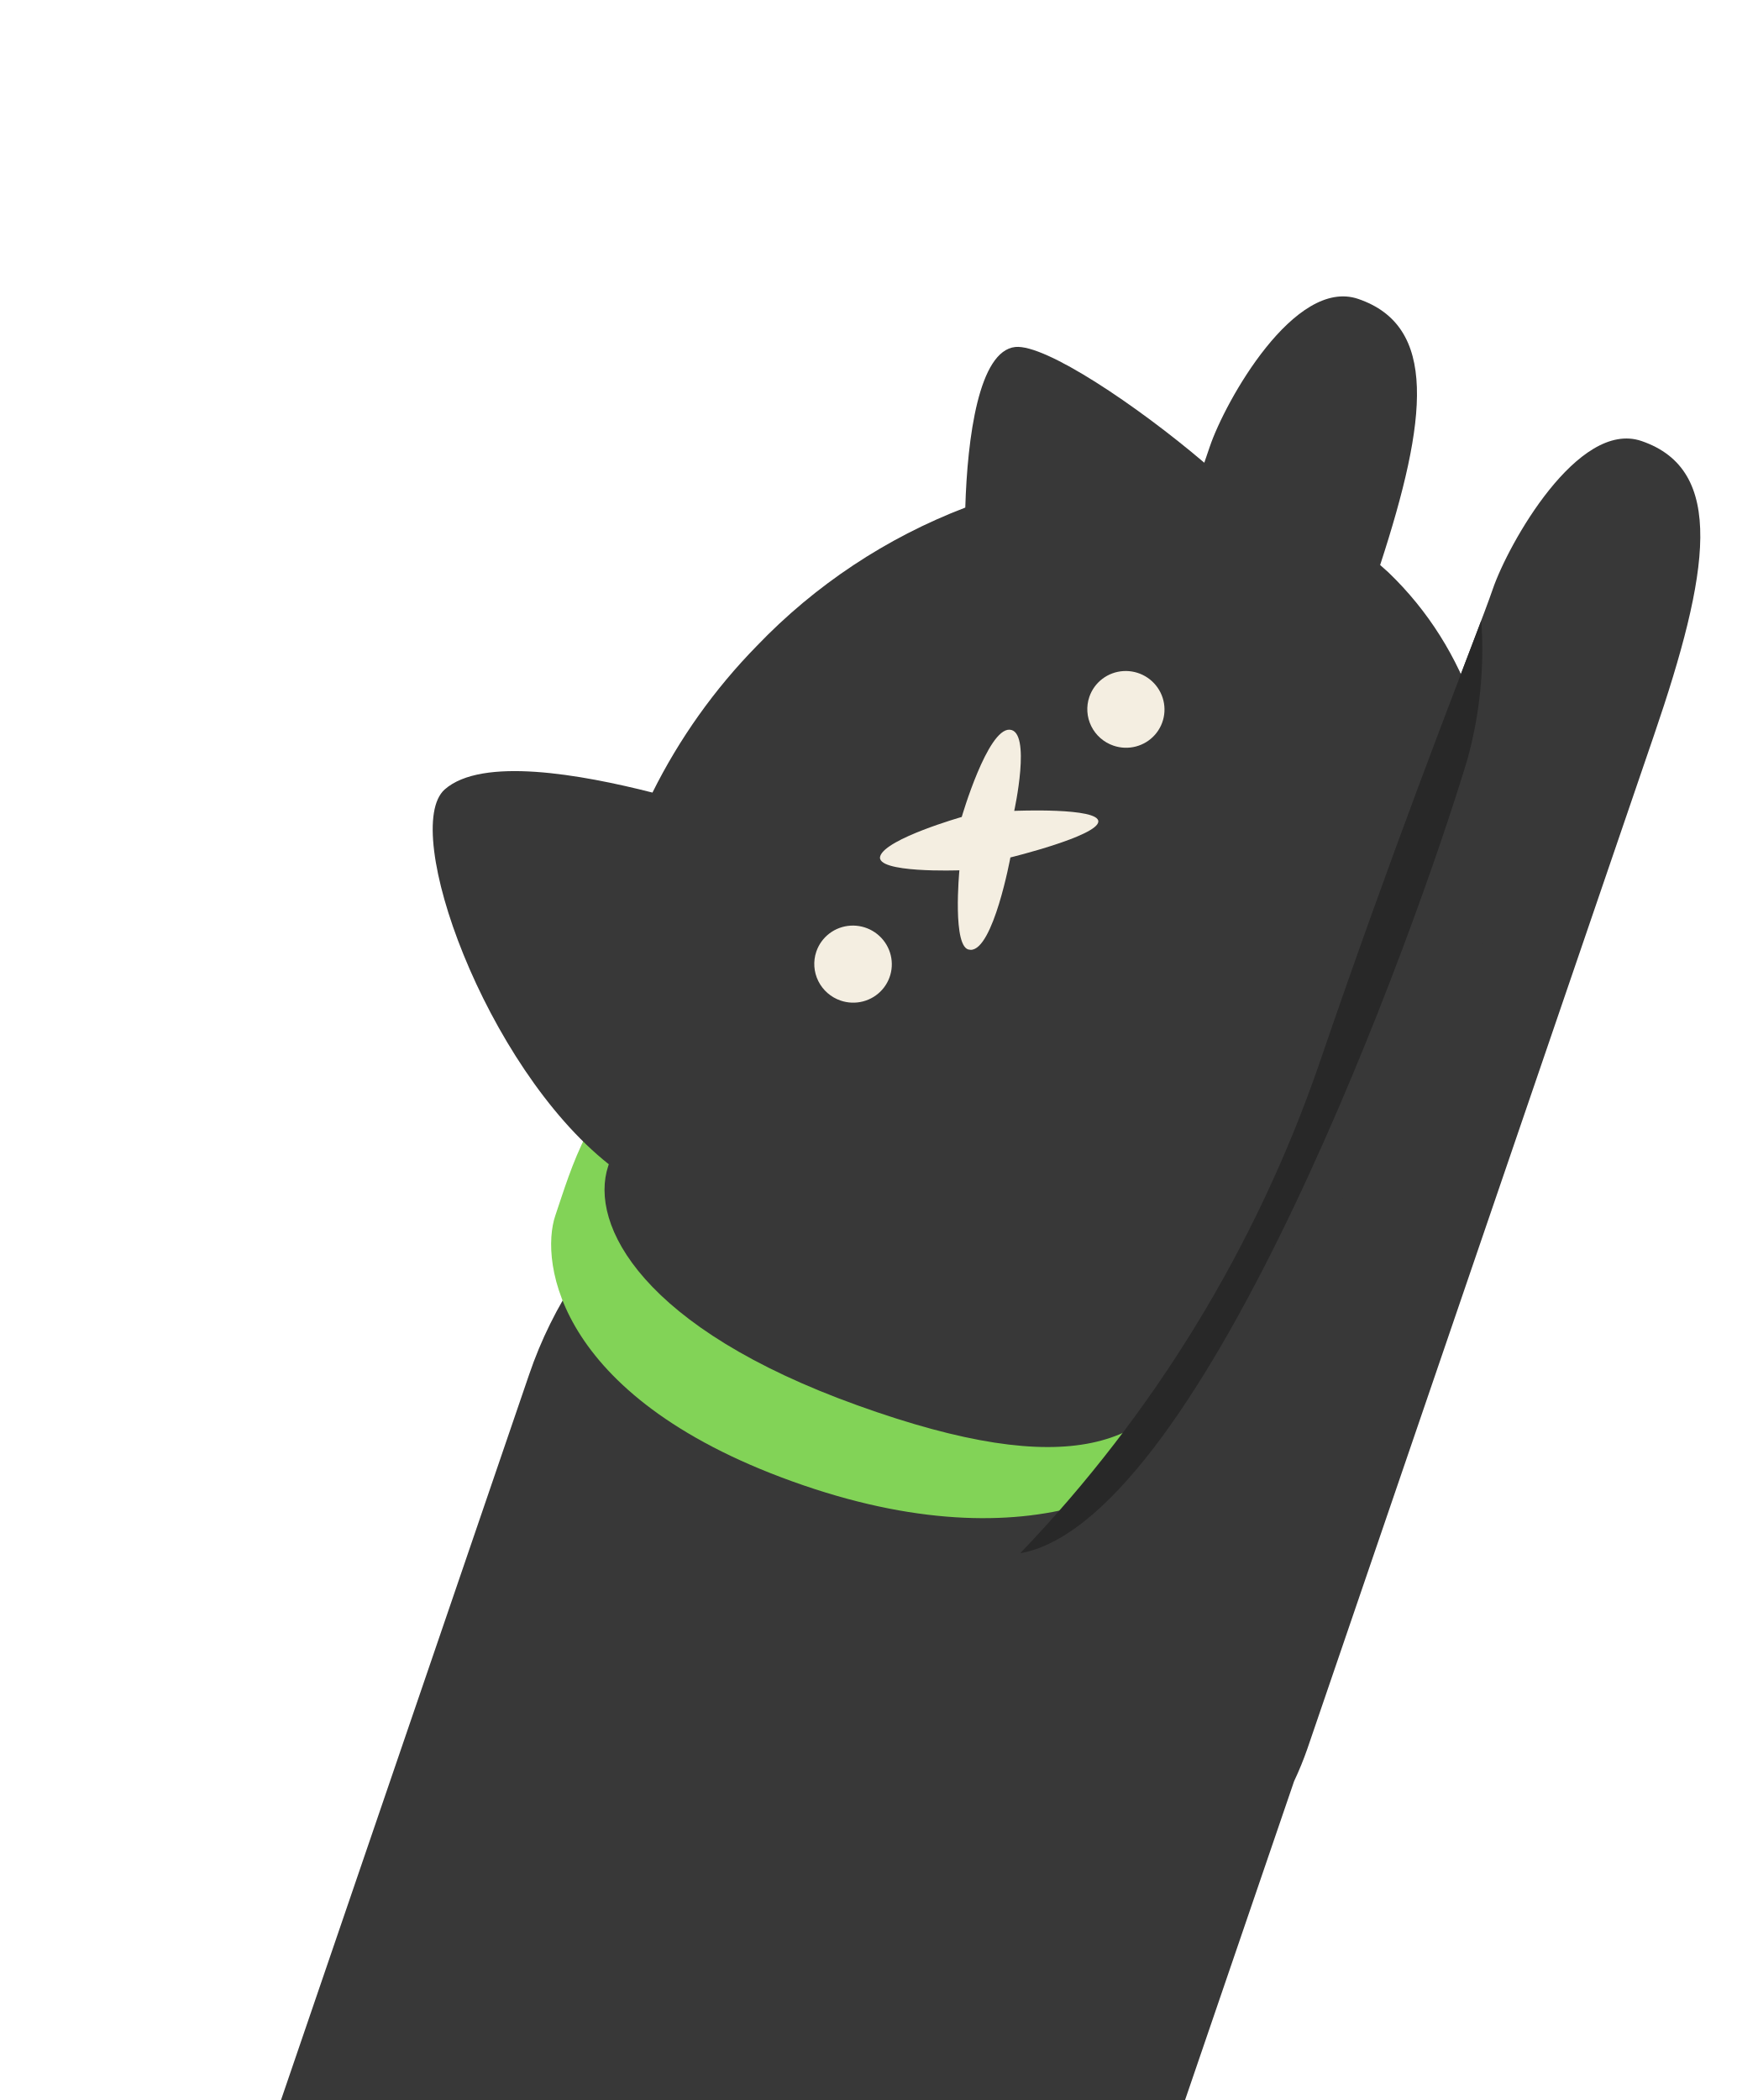
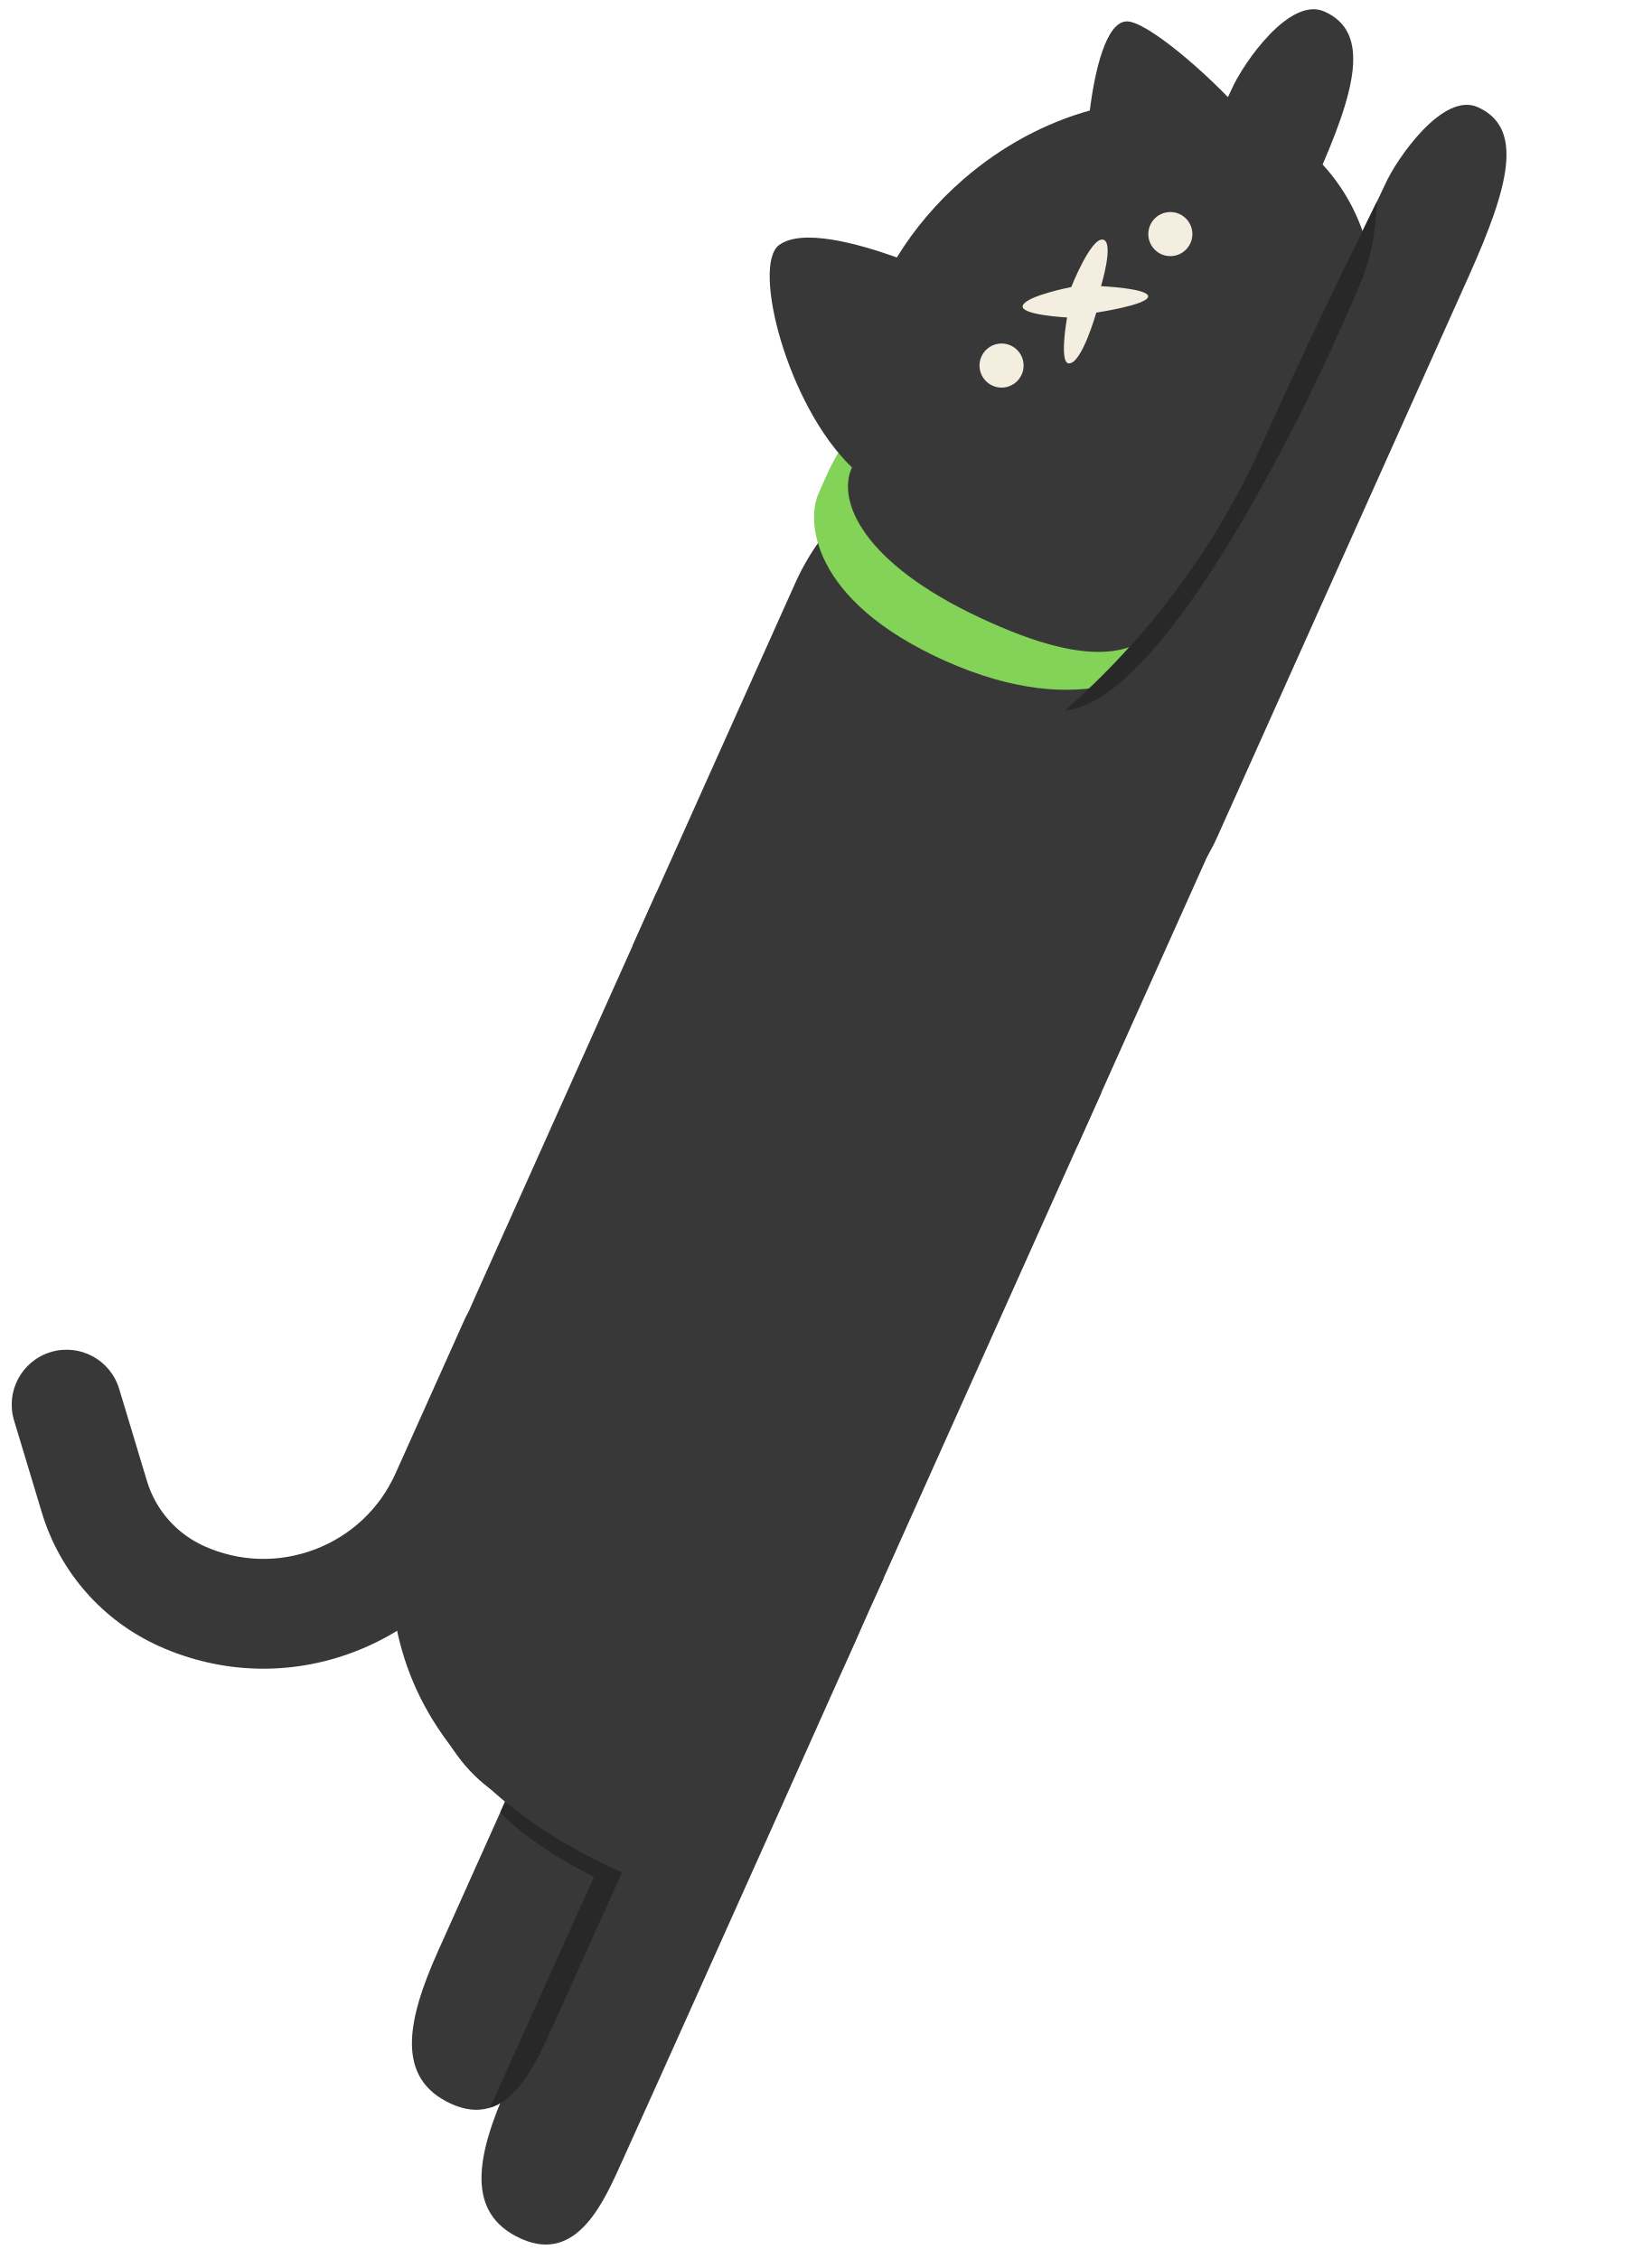
- <svg xmlns="http://www.w3.org/2000/svg" width="904" height="1080" viewBox="0 0 904 1080" fill="none">
-   <path d="M141.377 2071.61L211.496 1866.6C171.846 1852.5 134.481 1832.66 100.611 1807.73C85.656 1798.51 72.519 1786.64 61.855 1772.71C35.326 1744.57 15.57 1710.81 4.088 1674.01C-25.788 1696.41 -60.773 1711.15 -97.794 1716.93C-134.816 1722.71 -172.742 1719.36 -208.239 1707.17C-234.441 1698.2 -258.425 1683.76 -278.57 1664.8C-298.716 1645.85 -314.552 1622.84 -325.009 1597.33L-358.18 1516.91C-363.134 1504.8 -363.059 1491.26 -357.969 1479.26C-352.88 1467.26 -343.195 1457.78 -331.043 1452.91C-318.892 1448.04 -305.27 1448.18 -293.174 1453.3C-281.079 1458.41 -271.5 1468.08 -266.546 1480.18L-233.735 1560.3C-228.644 1572.75 -220.926 1583.98 -211.103 1593.23C-201.28 1602.47 -189.581 1609.52 -176.801 1613.89C-144 1625.09 -108.13 1622.9 -77.076 1607.8C-46.021 1592.71 -22.323 1565.95 -11.191 1533.4L37.693 1390.48C38.523 1388.14 39.519 1385.86 40.675 1383.66C42.228 1379.12 43.782 1374.58 45.363 1369.95L272.1 707.029C284.335 671.048 305.828 638.912 334.449 613.803C363.071 588.694 397.83 571.484 435.282 563.877C472.734 556.27 511.58 558.531 547.973 570.434C584.366 582.338 617.044 603.472 642.769 631.743C656.57 604.499 668.468 576.337 678.38 547.455C723.564 415.35 759.785 326.291 767.749 303.007C775.713 279.724 811.657 215.655 844.267 226.809C887.608 241.632 879.399 294.16 850.707 378.047L672.401 899.37C670.429 905.043 668.154 910.607 665.585 916.037L574.625 1181.98L573.213 1186.11L435.742 1588.04C435.742 1588.04 297.949 1992.82 250.827 2128.69C238.43 2164.93 219.76 2225.23 166.519 2207.02C113.279 2188.81 119.435 2135.76 141.377 2071.61Z" fill="#383838" />
-   <path fill-rule="evenodd" clip-rule="evenodd" d="M595.455 727.152L573.846 751.21L571.853 754.863L566.738 760.583C563.937 764.698 561.468 768.926 559.055 773.265C523.35 784.202 474.533 784.843 413.556 763.988C286.528 720.54 277.479 648.922 285.64 625.061C293.802 601.199 303.648 563.988 336.676 544.85C369.704 525.712 611.92 583.656 634.394 633.951C637.908 640.867 640.456 648.223 641.969 655.816C631.071 667.585 621.274 680.316 612.698 693.854L595.455 727.152Z" fill="#82D357" />
-   <path fill-rule="evenodd" clip-rule="evenodd" d="M312.813 599.678L313.123 598.77C249.449 548.309 205.84 426.413 228.707 406.013C247.887 389.056 298.899 398.296 335.575 407.612C349.395 379.825 367.505 354.373 389.252 332.178C419.241 300.873 455.854 276.58 496.468 261.038C497.529 225.064 503.416 180.412 522.207 178.447C537.691 176.918 584.773 208.515 619.392 237.97L622.216 229.714C630.097 206.402 665.873 142.553 698.566 153.734C739.411 167.705 734.397 215.238 709.837 290.578C711.246 291.89 712.629 293.008 714.039 294.321C796.613 373.471 785.111 518.757 688.32 618.64C669.301 638.367 647.653 655.413 623.974 669.306C622.393 678.193 619.743 686.854 616.08 695.103C594.611 744.017 550.338 762.076 441.205 722.813C330.547 683.12 302.81 630.011 312.813 599.678Z" fill="#383838" />
-   <path fill-rule="evenodd" clip-rule="evenodd" d="M560.271 358.393C561.534 354.702 563.87 351.472 566.986 349.11C570.101 346.747 573.855 345.36 577.774 345.123C581.692 344.885 585.599 345.809 588.999 347.776C592.4 349.743 595.142 352.666 596.879 356.175C598.616 359.684 599.269 363.622 598.756 367.489C598.244 371.357 596.588 374.982 593.999 377.905C591.41 380.828 588.003 382.918 584.21 383.911C580.417 384.904 576.408 384.755 572.69 383.483C567.704 381.778 563.594 378.176 561.265 373.471C558.936 368.765 558.579 363.342 560.271 358.393Z" fill="#F4EEE1" />
-   <path fill-rule="evenodd" clip-rule="evenodd" d="M419.857 489.376C421.125 485.669 423.472 482.424 426.601 480.052C429.73 477.679 433.501 476.285 437.437 476.047C441.373 475.809 445.297 476.736 448.712 478.712C452.128 480.688 454.882 483.624 456.627 487.149C458.371 490.673 459.027 494.628 458.513 498.513C457.998 502.398 456.335 506.038 453.734 508.974C451.134 511.91 447.712 514.009 443.902 515.007C440.092 516.004 436.066 515.855 432.331 514.577C427.337 512.869 423.218 509.267 420.875 504.56C418.532 499.852 418.156 494.422 419.829 489.458" fill="#F4EEE1" />
-   <path fill-rule="evenodd" clip-rule="evenodd" d="M498.791 488.429C489.569 488.226 493.434 447.585 493.434 447.585C493.434 447.585 449.668 449.217 452.746 440.217C455.824 431.218 494.641 420.147 494.641 420.147C494.641 420.147 507.868 374.685 519.283 375.269C530.698 375.853 521.635 417.021 521.635 417.021C521.635 417.021 565.486 415.142 564.889 422.592C564.292 430.043 519.669 440.973 519.669 440.973C519.669 440.973 510.903 488.606 499.236 488.489" fill="#F4EEE1" />
-   <path fill-rule="evenodd" clip-rule="evenodd" d="M526.355 798.51C525.849 798.655 525.324 798.724 524.798 798.715C593.581 726.966 645.96 641.273 678.381 547.455C716.335 436.487 747.981 355.915 761.853 319.159C763.543 343.188 761.136 367.309 754.735 390.504C728.071 479.327 619.896 778.488 526.355 798.51Z" fill="#282828" />
+ <svg xmlns="http://www.w3.org/2000/svg" width="100%" height="100%" viewBox="0 0 1627 2226" version="1.1" xml:space="preserve" style="fill-rule:evenodd;clip-rule:evenodd;stroke-linejoin:round;stroke-miterlimit:2;">
+   <g id="Artboard4" transform="matrix(1.00681,0,0,0.980616,2613.14,35.2521)">
+     <rect x="-2595.47" y="-35.949" width="1615.45" height="2269.92" style="fill:none;" />
+     <clipPath id="_clip1">
+       <rect x="-2595.47" y="-35.949" width="1615.45" height="2269.92" />
+     </clipPath>
+     <g clip-path="url(#_clip1)">
+       <g transform="matrix(-1.93255,4.42463,4.30952,1.98417,-13534.6,-33351.9)">
+         <g id="cat">
+           <g transform="matrix(2.66667,0,0,2.66667,5571.63,5124.41)">
+             <clipPath id="_clip2">
+               <rect x="-96.74" y="-0" width="49.818" height="107.393" />
+             </clipPath>
+             <g clip-path="url(#_clip2)">
+               <path d="M0,107.393C10.466,107.393 18.951,98.909 18.951,88.442L18.951,66.328C18.951,29.755 -10.804,0 -47.377,0L-77.789,0C-88.255,0 -96.74,8.485 -96.74,18.951C-96.74,29.417 -88.255,37.902 -77.789,37.902L-47.377,37.902C-31.703,37.902 -18.951,50.654 -18.951,66.328L-18.951,88.442C-18.951,98.909 -10.466,107.393 0,107.393" style="fill:rgb(56,56,56);fill-rule:nonzero;" />
+               <clipPath id="_clip3">
+                 <path d="M0,107.393C10.466,107.393 18.951,98.909 18.951,88.442L18.951,66.328C18.951,29.755 -10.804,0 -47.377,0L-77.789,0C-88.255,0 -96.74,8.485 -96.74,18.951C-96.74,29.417 -88.255,37.902 -77.789,37.902L-47.377,37.902C-31.703,37.902 -18.951,50.654 -18.951,66.328L-18.951,88.442C-18.951,98.909 -10.466,107.393 0,107.393" clip-rule="nonzero" />
+               </clipPath>
+               <g clip-path="url(#_clip3)">
+                 <g transform="matrix(0.321807,0,0,0.375,-3427.44,-1678.49)">
+                   <path d="M10585.3,4475.97C10586.8,4477.58 10585.3,4507.98 10570.4,4522.05C10563.5,4528.59 10565.5,4540.98 10569.8,4547.2C10584.3,4568.4 10633.8,4536.51 10638.2,4506.89C10623.8,4493.91 10606.4,4483.18 10585.3,4475.97Z" style="fill:rgb(255,169,73);" />
+                 </g>
+                 <g transform="matrix(0.303803,0.106128,-0.123671,0.354021,-2660.27,-2693.33)">
+                   <path d="M10585.3,4475.97C10586.8,4477.58 10585.3,4507.98 10570.4,4522.05C10563.5,4528.59 10565.5,4540.98 10569.8,4547.2C10584.3,4568.4 10633.8,4536.51 10638.2,4506.89C10623.8,4493.91 10606.4,4483.18 10585.3,4475.97Z" style="fill:rgb(255,169,73);" />
+                 </g>
+                 <g transform="matrix(0.283167,0.152893,-0.178165,0.329973,-2181.86,-3060.25)">
+                   <path d="M10585.3,4475.97C10586.8,4477.58 10585.3,4507.98 10570.4,4522.05C10563.5,4528.59 10565.5,4540.98 10569.8,4547.2C10584.3,4568.4 10633.8,4536.51 10638.2,4506.89C10623.8,4493.91 10606.4,4483.18 10585.3,4475.97Z" style="fill:rgb(255,169,73);" />
+                 </g>
+               </g>
+             </g>
+           </g>
+           <g>
+             <g transform="matrix(2.66667,0,0,2.66667,5368.74,5179.9)">
+               <path d="M0,-13.172C-5.831,-9.892 -16.035,-6.039 -28.113,-6.039C-40.192,-6.039 -48.531,-5.571 -50.687,-5.571C-52.843,-5.571 -59.091,-4.425 -59.091,-1.458C-59.091,2.486 -54.535,3.28 -46.856,3.28L0.937,3.28C7.653,3.28 11.194,-0.937 10.412,-6.977C10.014,-10.058 5.831,-16.452 0,-13.172" style="fill:rgb(56,56,56);" />
+             </g>
+             <g transform="matrix(1.66533e-16,-2.66667,2.66667,1.66533e-16,5519.95,5094.34)">
+               <path d="M0,37.162C4.829,37.162 9.414,35.07 12.577,31.422L17.481,25.768C19.024,23.989 18.833,21.296 17.054,19.753C15.275,18.209 12.582,18.401 11.039,20.18L6.135,25.835C4.592,27.614 2.356,28.634 0,28.634C-3.005,28.634 -5.83,27.464 -7.954,25.34C-10.079,23.215 -11.249,20.39 -11.249,17.385L-11.249,4.264C-11.249,1.909 -13.158,0 -15.513,0C-17.868,0 -19.777,1.909 -19.777,4.264L-19.777,17.385C-19.777,22.668 -17.72,27.634 -13.984,31.37C-10.249,35.105 -5.283,37.162 0,37.162" style="fill:rgb(56,56,56);fill-rule:nonzero;" />
+             </g>
+             <g transform="matrix(1.66533e-16,-2.66667,2.66667,1.66533e-16,5700.4,5225.5)">
+               <path d="M0,-58.362C0,-58.362 -0.052,-21.285 0,-8.799C0.014,-5.476 -0.156,0 4.686,0C9.527,0 10.517,-4.529 10.517,-10.412L10.517,-43.784L0,-58.362Z" style="fill:rgb(56,56,56);" />
+             </g>
+             <g transform="matrix(1.66533e-16,-2.66667,2.66667,1.66533e-16,5680.82,5200.92)">
+               <path d="M0,-58.362C0,-58.362 -0.052,-21.285 0,-8.799C0.014,-5.476 -0.156,0 4.686,0C9.527,0 10.516,-4.53 10.516,-10.413L10.516,-43.785L0,-58.362Z" style="fill:rgb(56,56,56);" />
+             </g>
+             <g transform="matrix(1.66533e-16,-2.66667,2.66667,1.66533e-16,5672.32,5170.67)">
+               <clipPath id="_clip4">
+                 <path d="M-11.347,-5.609C-11.333,-2.286 -11.503,3.189 -6.661,3.189C-1.819,3.189 -0.83,-1.339 -0.83,-7.223L-0.83,-40.595L-11.347,-55.172C-11.347,-55.172 -11.399,-18.095 -11.347,-5.609Z" clip-rule="nonzero" />
+               </clipPath>
+               <g clip-path="url(#_clip4)">
+                 <path d="M0,-19.405C-3.696,-17.557 -9.525,-17.45 -9.525,-17.45L-9.49,3.91L-14.323,-0.319L-12.119,-22.319L-1.386,-23.315C-1.386,-23.315 3.732,-21.271 0,-19.405" style="fill:rgb(40,40,40);" />
+               </g>
+             </g>
+             <g transform="matrix(1.66533e-16,-2.66667,2.66667,1.66533e-16,5622.58,5124.92)">
+               <path d="M0,-26.485C0,-14.379 -6.258,0 -28.452,0C-39.19,0 -37.644,-26.485 -37.644,-26.485L0,-26.485" style="fill:rgb(56,56,56);" />
+             </g>
+             <g transform="matrix(2.66667,0,0,2.66667,5323.89,5196.69)">
+               <path d="M0,-26.381C2.499,-28.536 5.831,-28.301 8.018,-28.301C10.204,-28.301 15.827,-25.569 15.827,-14.01C15.827,-2.453 9.762,2.155 5.909,2.155C1.119,2.155 0.786,2.048 -1.041,0.358C-4.538,-2.875 -2.499,-24.226 0,-26.381" style="fill:rgb(130,211,87);" />
+             </g>
+             <g transform="matrix(1,0,0,1,-2195.83,976.14)">
+               <path d="M7525.42,4221.97C7520.78,4225.94 7515.45,4229.41 7509.51,4232.19C7480.4,4245.78 7447.74,4237.49 7436.61,4213.67C7433.53,4207.07 7432.43,4199.98 7433.05,4192.87C7428.59,4183.01 7423.89,4167.06 7425.61,4163.34C7427.42,4159.42 7437.66,4161.46 7445.6,4163.89C7451.64,4156.63 7459.63,4150.35 7469.2,4145.88C7475.96,4142.73 7482.91,4140.75 7489.74,4139.87C7490.43,4131.22 7492.24,4119.45 7497.39,4116.55C7503.56,4113.08 7526.98,4131.62 7533.26,4149.19C7533.33,4149.19 7533.4,4149.19 7533.47,4149.19C7540.86,4149.28 7550.4,4159.25 7550.82,4186.23C7551.24,4212.86 7543.97,4221.14 7531.66,4222.16C7529.35,4222.35 7527.27,4222.27 7525.42,4221.97Z" style="fill:rgb(56,56,56);" />
+             </g>
+             <g transform="matrix(-2.66667,0,0,2.66667,5266.31,5170.3)">
+               <path d="M0,-3.425C0.945,-3.425 1.713,-2.657 1.713,-1.712C1.713,-0.767 0.945,0 0,0C-0.946,0 -1.713,-0.767 -1.713,-1.712C-1.713,-2.657 -0.946,-3.425 0,-3.425" style="fill:rgb(244,238,225);" />
+             </g>
+             <g transform="matrix(-2.66667,0,0,2.66667,5305.48,5149.54)">
+               <path d="M0,-3.425C0.945,-3.425 1.713,-2.657 1.713,-1.712C1.713,-0.767 0.945,0 0,0C-0.945,0 -1.713,-0.767 -1.713,-1.712C-1.713,-2.657 -0.945,-3.425 0,-3.425" style="fill:rgb(244,238,225);" />
+             </g>
+             <g transform="matrix(2.66667,0,0,2.66667,5299.38,5153.7)">
+               <path d="M0,1.412C0.238,0.698 -3.205,-0.156 -3.205,-0.156C-3.205,-0.156 -1.839,-3.679 -2.665,-3.679C-3.492,-3.679 -5.494,-0.828 -5.494,-0.828C-5.494,-0.828 -9.596,-1.014 -9.862,-0.107C-10.129,0.799 -6.504,1.252 -6.504,1.252C-6.504,1.252 -7.89,4.771 -7.251,4.931C-6.61,5.091 -4.478,1.759 -4.478,1.759C-4.478,1.759 -0.32,2.372 0,1.412" style="fill:rgb(244,238,225);" />
+             </g>
+             <g transform="matrix(2.66667,0,0,2.66667,5373.82,5216.98)">
+               <path d="M0,-13.172C-5.831,-9.892 -16.035,-6.039 -28.113,-6.039C-40.192,-6.039 -48.531,-5.571 -50.687,-5.571C-52.843,-5.571 -59.091,-4.425 -59.091,-1.458C-59.091,2.486 -54.535,3.28 -46.856,3.28L0.937,3.28C7.653,3.28 11.194,-0.937 10.412,-6.977C10.014,-10.058 5.831,-16.452 0,-13.172" style="fill:rgb(56,56,56);" />
+             </g>
+             <g transform="matrix(2.66667,0,0,2.66667,5365.18,5188.98)">
+               <clipPath id="_clip5">
+                 <path d="M3.239,-2.672C-2.591,0.608 -12.796,4.46 -24.874,4.46C-36.952,4.46 -45.292,4.929 -47.447,4.929C-49.604,4.929 -55.851,6.075 -55.851,9.042C-55.851,12.986 -51.297,13.78 -43.616,13.78L4.177,13.78C10.893,13.78 14.433,9.563 13.653,3.523C13.331,1.043 10.558,-3.584 6.447,-3.584C5.451,-3.584 4.376,-3.312 3.239,-2.672Z" clip-rule="nonzero" />
+               </clipPath>
+               <g clip-path="url(#_clip5)">
+                 <path d="M0,-0.926C-4.272,6.133 -31.863,6.609 -39.934,6.304C-44.229,6.142 -48.212,3.831 -48.212,3.831C-48.212,3.831 4,-7.535 0,-0.926" style="fill:rgb(40,40,40);" />
+               </g>
+             </g>
+           </g>
+           <g transform="matrix(-2.02392e-15,-2.66667,4.8719,-8.98863e-16,5095.38,5174.95)">
+             <clipPath id="_clip6">
+               <rect x="-96.74" y="69.601" width="115.691" height="37.792" />
+             </clipPath>
+             <g clip-path="url(#_clip6)">
+               <path d="M0,107.393C10.466,107.393 18.951,98.909 18.951,88.442L18.951,66.328C18.951,29.755 -10.804,0 -47.377,0L-77.789,0C-88.255,0 -96.74,8.485 -96.74,18.951C-96.74,29.417 -88.255,37.902 -77.789,37.902L-47.377,37.902C-31.703,37.902 -18.951,50.654 -18.951,66.328L-18.953,92.241C-18.953,102.708 -10.466,107.393 0,107.393" style="fill:rgb(56,56,56);fill-rule:nonzero;" />
+               <clipPath id="_clip7">
+                 <path d="M0,107.393C10.466,107.393 18.951,98.909 18.951,88.442L18.951,66.328C18.951,29.755 -10.804,0 -47.377,0L-77.789,0C-88.255,0 -96.74,8.485 -96.74,18.951C-96.74,29.417 -88.255,37.902 -77.789,37.902L-47.377,37.902C-31.703,37.902 -18.951,50.654 -18.951,66.328L-18.953,92.241C-18.953,102.708 -10.466,107.393 0,107.393" clip-rule="nonzero" />
+               </clipPath>
+               <g clip-path="url(#_clip7)">
+                 <g transform="matrix(0.321807,0,0,0.375,-3427.44,-1678.49)">
+                   <path d="M10585.3,4475.97C10586.8,4477.58 10585.3,4507.98 10570.4,4522.05C10563.5,4528.59 10565.5,4540.98 10569.8,4547.2C10584.3,4568.4 10633.8,4536.51 10638.2,4506.89C10623.8,4493.91 10606.4,4483.18 10585.3,4475.97Z" style="fill:rgb(255,169,73);" />
+                 </g>
+                 <g transform="matrix(0.303803,0.106128,-0.123671,0.354021,-2660.27,-2693.33)">
+                   <path d="M10585.3,4475.97C10586.8,4477.58 10585.3,4507.98 10570.4,4522.05C10563.5,4528.59 10565.5,4540.98 10569.8,4547.2C10584.3,4568.4 10633.8,4536.51 10638.2,4506.89C10623.8,4493.91 10606.4,4483.18 10585.3,4475.97Z" style="fill:rgb(255,169,73);" />
+                 </g>
+                 <g transform="matrix(0.283167,0.152893,-0.178165,0.329973,-2181.86,-3060.25)">
+                   <path d="M10585.3,4475.97C10586.8,4477.58 10585.3,4507.98 10570.4,4522.05C10563.5,4528.59 10565.5,4540.98 10569.8,4547.2C10584.3,4568.4 10633.8,4536.51 10638.2,4506.89C10623.8,4493.91 10606.4,4483.18 10585.3,4475.97Z" style="fill:rgb(255,169,73);" />
+                 </g>
+               </g>
+             </g>
+           </g>
+         </g>
+       </g>
+     </g>
+   </g>
</svg>
